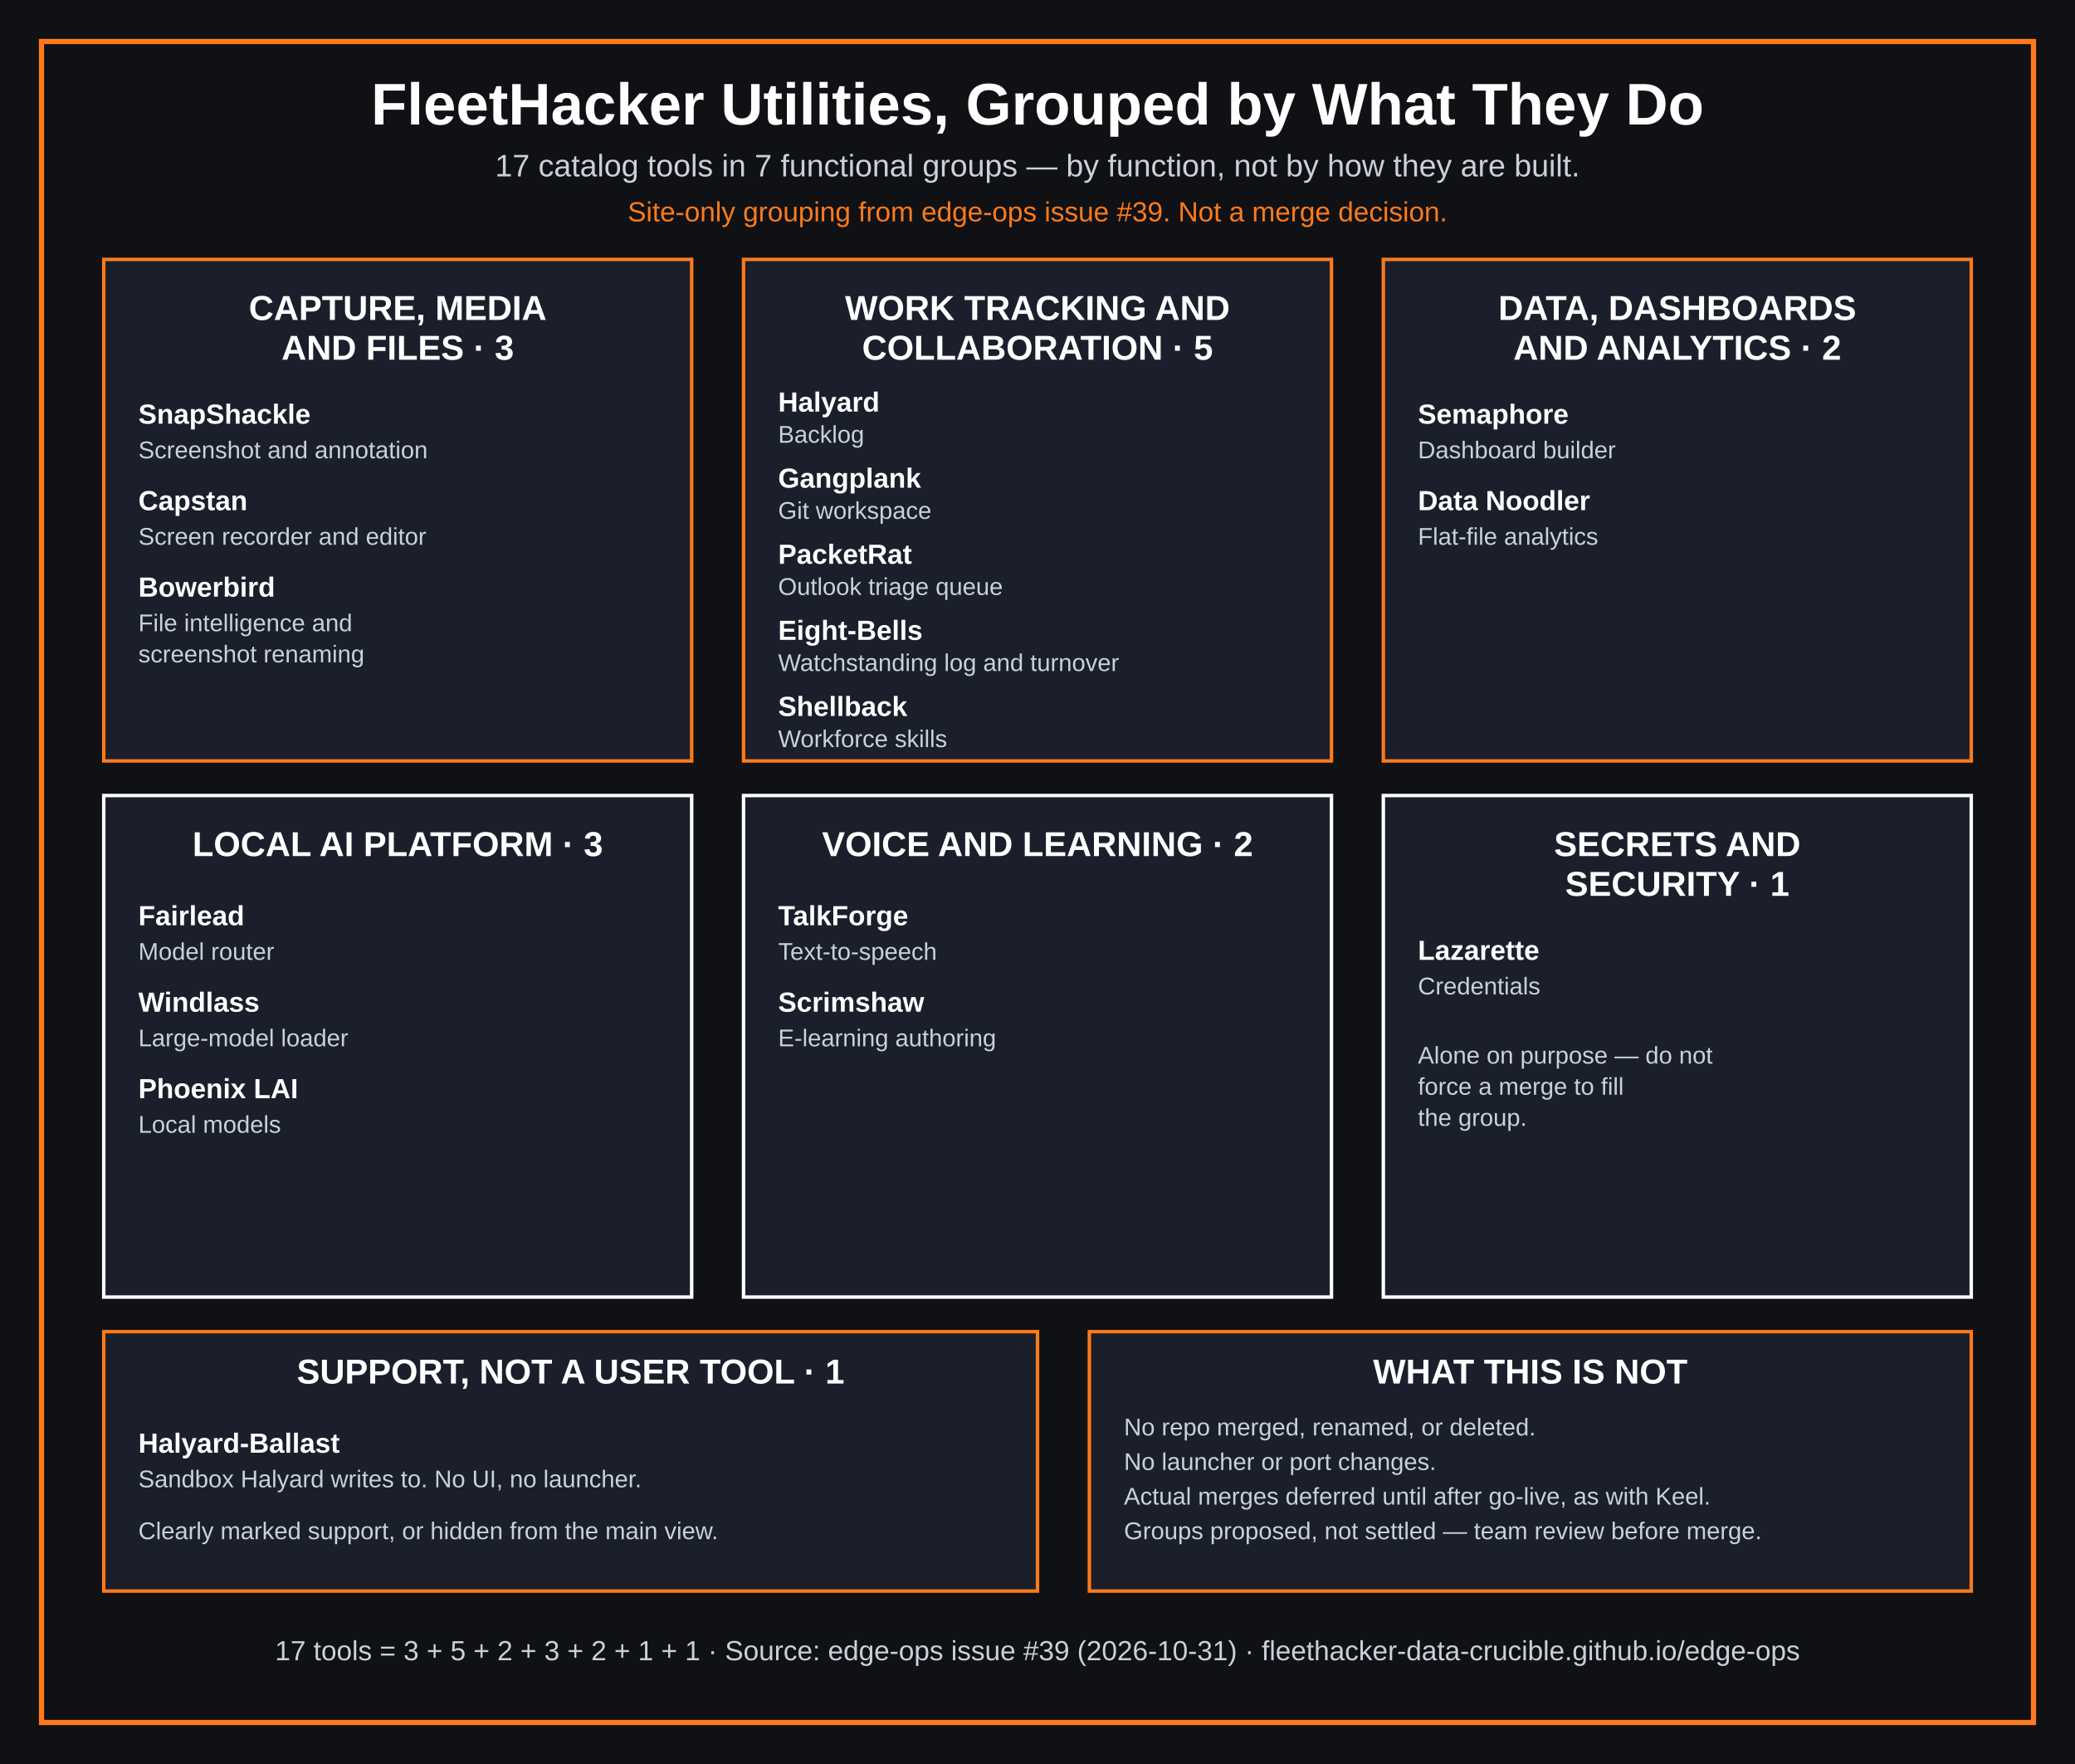
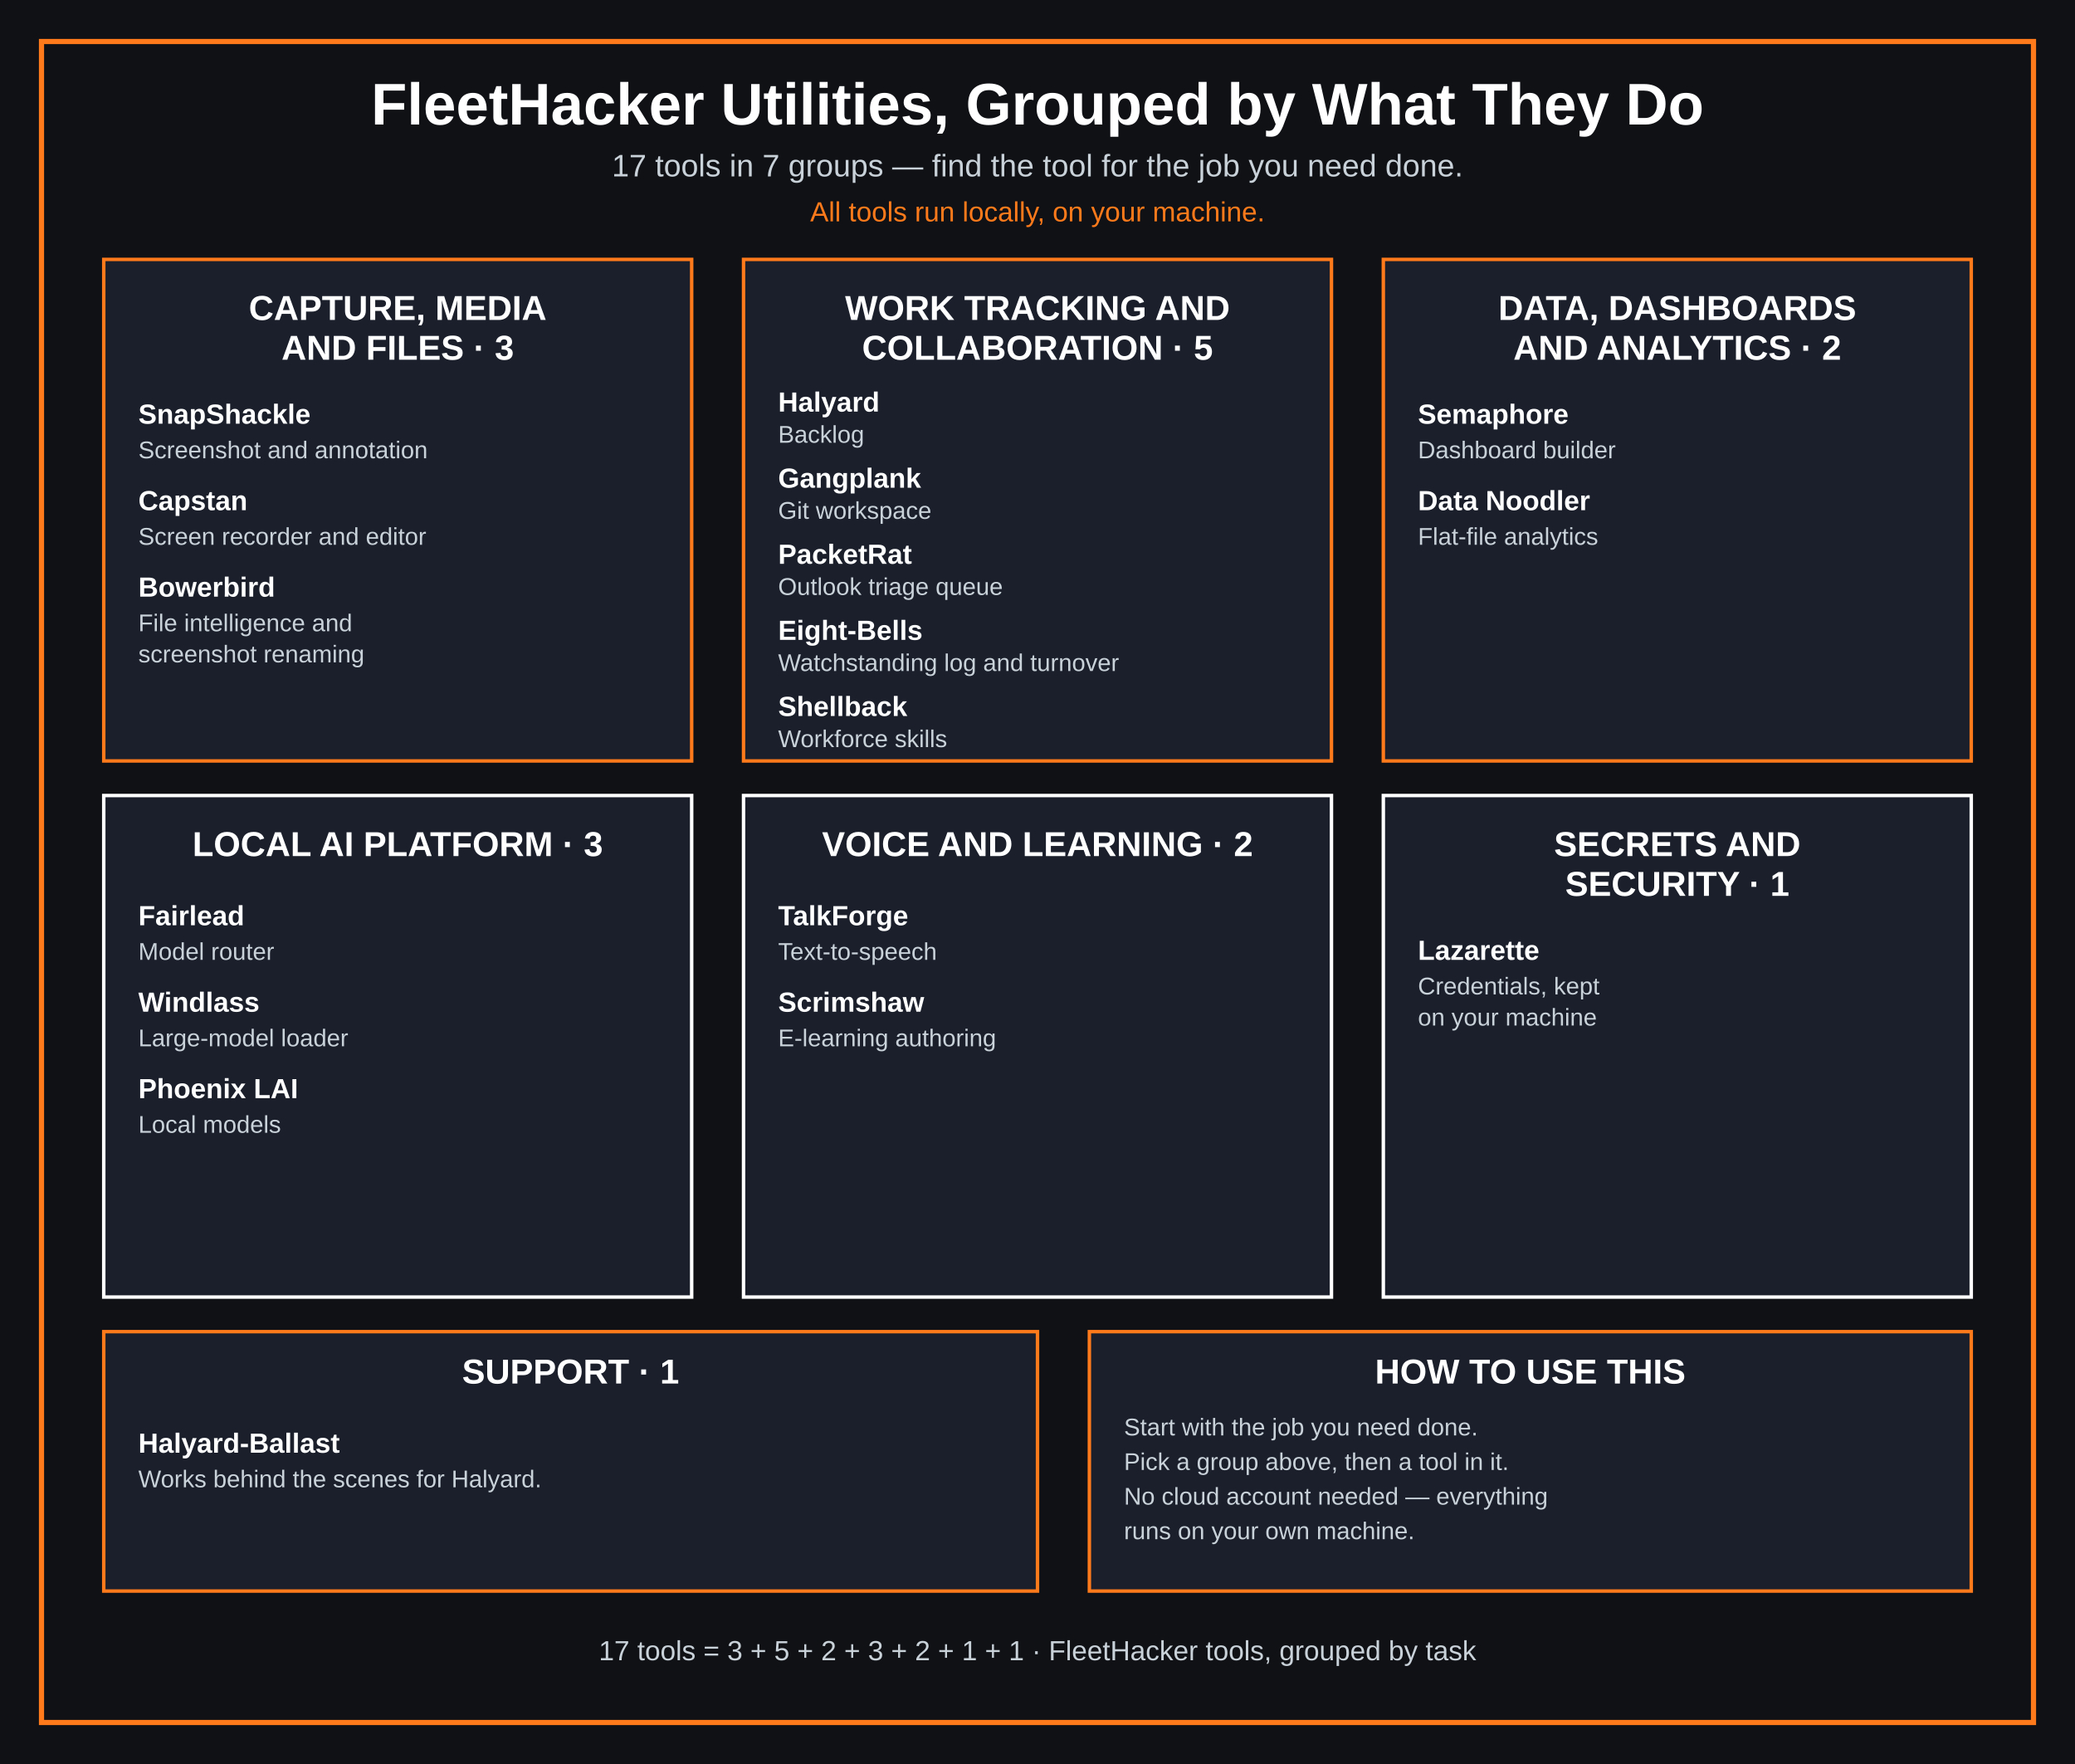
- <svg xmlns="http://www.w3.org/2000/svg" width="1200" height="1020" viewBox="0 0 1200 1020" role="img" aria-label="FleetHacker utilities grouped by functionality, from edge-ops issue 39">
+ <svg xmlns="http://www.w3.org/2000/svg" width="1200" height="1020" viewBox="0 0 1200 1020" role="img" aria-label="FleetHacker utilities grouped by the job they do">
  <rect width="1200" height="1020" fill="#0f1115" />
  <rect x="24" y="24" width="1152" height="972" fill="none" stroke="#ff7a1a" stroke-width="3" />
  <text x="600" y="72" text-anchor="middle" font-family="Arial, Helvetica, sans-serif" font-size="34" font-weight="bold" fill="#ffffff">FleetHacker Utilities, Grouped by What They Do</text>
-   <text x="600" y="102" text-anchor="middle" font-family="Arial, Helvetica, sans-serif" font-size="18" fill="#c9d1d9">17 catalog tools in 7 functional groups — by function, not by how they are built.</text>
-   <text x="600" y="128" text-anchor="middle" font-family="Arial, Helvetica, sans-serif" font-size="16" fill="#ff7a1a">Site-only grouping from edge-ops issue #39. Not a merge decision.</text>
+   <text x="600" y="102" text-anchor="middle" font-family="Arial, Helvetica, sans-serif" font-size="18" fill="#c9d1d9">17 tools in 7 groups — find the tool for the job you need done.</text>
+   <text x="600" y="128" text-anchor="middle" font-family="Arial, Helvetica, sans-serif" font-size="16" fill="#ff7a1a">All tools run locally, on your machine.</text>
  <g font-family="Arial, Helvetica, sans-serif">
    <rect x="60" y="150" width="340" height="290" fill="#1a1f2b" stroke="#ff7a1a" stroke-width="2" />
    <text x="230" y="185" text-anchor="middle" font-size="20" font-weight="bold" fill="#ffffff">CAPTURE, MEDIA</text>
    <text x="230" y="208" text-anchor="middle" font-size="20" font-weight="bold" fill="#ffffff">AND FILES · 3</text>
    <text x="80" y="245" font-size="16" font-weight="bold" fill="#ffffff">SnapShackle</text>
    <text x="80" y="265" font-size="14" fill="#c9d1d9">Screenshot and annotation</text>
    <text x="80" y="295" font-size="16" font-weight="bold" fill="#ffffff">Capstan</text>
    <text x="80" y="315" font-size="14" fill="#c9d1d9">Screen recorder and editor</text>
    <text x="80" y="345" font-size="16" font-weight="bold" fill="#ffffff">Bowerbird</text>
    <text x="80" y="365" font-size="14" fill="#c9d1d9">File intelligence and</text>
    <text x="80" y="383" font-size="14" fill="#c9d1d9">screenshot renaming</text>
    <rect x="430" y="150" width="340" height="290" fill="#1a1f2b" stroke="#ff7a1a" stroke-width="2" />
    <text x="600" y="185" text-anchor="middle" font-size="20" font-weight="bold" fill="#ffffff">WORK TRACKING AND</text>
    <text x="600" y="208" text-anchor="middle" font-size="20" font-weight="bold" fill="#ffffff">COLLABORATION · 5</text>
    <text x="450" y="238" font-size="16" font-weight="bold" fill="#ffffff">Halyard</text>
    <text x="450" y="256" font-size="14" fill="#c9d1d9">Backlog</text>
    <text x="450" y="282" font-size="16" font-weight="bold" fill="#ffffff">Gangplank</text>
    <text x="450" y="300" font-size="14" fill="#c9d1d9">Git workspace</text>
    <text x="450" y="326" font-size="16" font-weight="bold" fill="#ffffff">PacketRat</text>
    <text x="450" y="344" font-size="14" fill="#c9d1d9">Outlook triage queue</text>
    <text x="450" y="370" font-size="16" font-weight="bold" fill="#ffffff">Eight-Bells</text>
    <text x="450" y="388" font-size="14" fill="#c9d1d9">Watchstanding log and turnover</text>
    <text x="450" y="414" font-size="16" font-weight="bold" fill="#ffffff">Shellback</text>
    <text x="450" y="432" font-size="14" fill="#c9d1d9">Workforce skills</text>
    <rect x="800" y="150" width="340" height="290" fill="#1a1f2b" stroke="#ff7a1a" stroke-width="2" />
    <text x="970" y="185" text-anchor="middle" font-size="20" font-weight="bold" fill="#ffffff">DATA, DASHBOARDS</text>
    <text x="970" y="208" text-anchor="middle" font-size="20" font-weight="bold" fill="#ffffff">AND ANALYTICS · 2</text>
    <text x="820" y="245" font-size="16" font-weight="bold" fill="#ffffff">Semaphore</text>
    <text x="820" y="265" font-size="14" fill="#c9d1d9">Dashboard builder</text>
    <text x="820" y="295" font-size="16" font-weight="bold" fill="#ffffff">Data Noodler</text>
    <text x="820" y="315" font-size="14" fill="#c9d1d9">Flat-file analytics</text>
  </g>
  <g font-family="Arial, Helvetica, sans-serif">
    <rect x="60" y="460" width="340" height="290" fill="#1a1f2b" stroke="#ffffff" stroke-width="2" />
    <text x="230" y="495" text-anchor="middle" font-size="20" font-weight="bold" fill="#ffffff">LOCAL AI PLATFORM · 3</text>
    <text x="80" y="535" font-size="16" font-weight="bold" fill="#ffffff">Fairlead</text>
    <text x="80" y="555" font-size="14" fill="#c9d1d9">Model router</text>
    <text x="80" y="585" font-size="16" font-weight="bold" fill="#ffffff">Windlass</text>
    <text x="80" y="605" font-size="14" fill="#c9d1d9">Large-model loader</text>
    <text x="80" y="635" font-size="16" font-weight="bold" fill="#ffffff">Phoenix LAI</text>
    <text x="80" y="655" font-size="14" fill="#c9d1d9">Local models</text>
    <rect x="430" y="460" width="340" height="290" fill="#1a1f2b" stroke="#ffffff" stroke-width="2" />
    <text x="600" y="495" text-anchor="middle" font-size="20" font-weight="bold" fill="#ffffff">VOICE AND LEARNING · 2</text>
    <text x="450" y="535" font-size="16" font-weight="bold" fill="#ffffff">TalkForge</text>
    <text x="450" y="555" font-size="14" fill="#c9d1d9">Text-to-speech</text>
    <text x="450" y="585" font-size="16" font-weight="bold" fill="#ffffff">Scrimshaw</text>
    <text x="450" y="605" font-size="14" fill="#c9d1d9">E-learning authoring</text>
    <rect x="800" y="460" width="340" height="290" fill="#1a1f2b" stroke="#ffffff" stroke-width="2" />
    <text x="970" y="495" text-anchor="middle" font-size="20" font-weight="bold" fill="#ffffff">SECRETS AND</text>
    <text x="970" y="518" text-anchor="middle" font-size="20" font-weight="bold" fill="#ffffff">SECURITY · 1</text>
    <text x="820" y="555" font-size="16" font-weight="bold" fill="#ffffff">Lazarette</text>
-     <text x="820" y="575" font-size="14" fill="#c9d1d9">Credentials</text>
-     <text x="820" y="615" font-size="14" fill="#c9d1d9">Alone on purpose — do not</text>
-     <text x="820" y="633" font-size="14" fill="#c9d1d9">force a merge to fill</text>
-     <text x="820" y="651" font-size="14" fill="#c9d1d9">the group.</text>
+     <text x="820" y="575" font-size="14" fill="#c9d1d9">Credentials, kept</text>
+     <text x="820" y="593" font-size="14" fill="#c9d1d9">on your machine</text>
  </g>
  <g font-family="Arial, Helvetica, sans-serif">
    <rect x="60" y="770" width="540" height="150" fill="#1a1f2b" stroke="#ff7a1a" stroke-width="2" />
-     <text x="330" y="800" text-anchor="middle" font-size="20" font-weight="bold" fill="#ffffff">SUPPORT, NOT A USER TOOL · 1</text>
+     <text x="330" y="800" text-anchor="middle" font-size="20" font-weight="bold" fill="#ffffff">SUPPORT · 1</text>
    <text x="80" y="840" font-size="16" font-weight="bold" fill="#ffffff">Halyard-Ballast</text>
-     <text x="80" y="860" font-size="14" fill="#c9d1d9">Sandbox Halyard writes to. No UI, no launcher.</text>
-     <text x="80" y="890" font-size="14" fill="#c9d1d9">Clearly marked support, or hidden from the main view.</text>
+     <text x="80" y="860" font-size="14" fill="#c9d1d9">Works behind the scenes for Halyard.</text>
    <rect x="630" y="770" width="510" height="150" fill="#1a1f2b" stroke="#ff7a1a" stroke-width="2" />
-     <text x="885" y="800" text-anchor="middle" font-size="20" font-weight="bold" fill="#ffffff">WHAT THIS IS NOT</text>
-     <text x="650" y="830" font-size="14" fill="#c9d1d9">No repo merged, renamed, or deleted.</text>
-     <text x="650" y="850" font-size="14" fill="#c9d1d9">No launcher or port changes.</text>
-     <text x="650" y="870" font-size="14" fill="#c9d1d9">Actual merges deferred until after go-live, as with Keel.</text>
-     <text x="650" y="890" font-size="14" fill="#c9d1d9">Groups proposed, not settled — team review before merge.</text>
+     <text x="885" y="800" text-anchor="middle" font-size="20" font-weight="bold" fill="#ffffff">HOW TO USE THIS</text>
+     <text x="650" y="830" font-size="14" fill="#c9d1d9">Start with the job you need done.</text>
+     <text x="650" y="850" font-size="14" fill="#c9d1d9">Pick a group above, then a tool in it.</text>
+     <text x="650" y="870" font-size="14" fill="#c9d1d9">No cloud account needed — everything</text>
+     <text x="650" y="890" font-size="14" fill="#c9d1d9">runs on your own machine.</text>
  </g>
-   <text x="600" y="960" text-anchor="middle" font-family="Arial, Helvetica, sans-serif" font-size="16" fill="#c9d1d9">17 tools = 3 + 5 + 2 + 3 + 2 + 1 + 1 · Source: edge-ops issue #39 (2026-10-31) · fleethacker-data-crucible.github.io/edge-ops</text>
+   <text x="600" y="960" text-anchor="middle" font-family="Arial, Helvetica, sans-serif" font-size="16" fill="#c9d1d9">17 tools = 3 + 5 + 2 + 3 + 2 + 1 + 1 · FleetHacker tools, grouped by task</text>
</svg>
